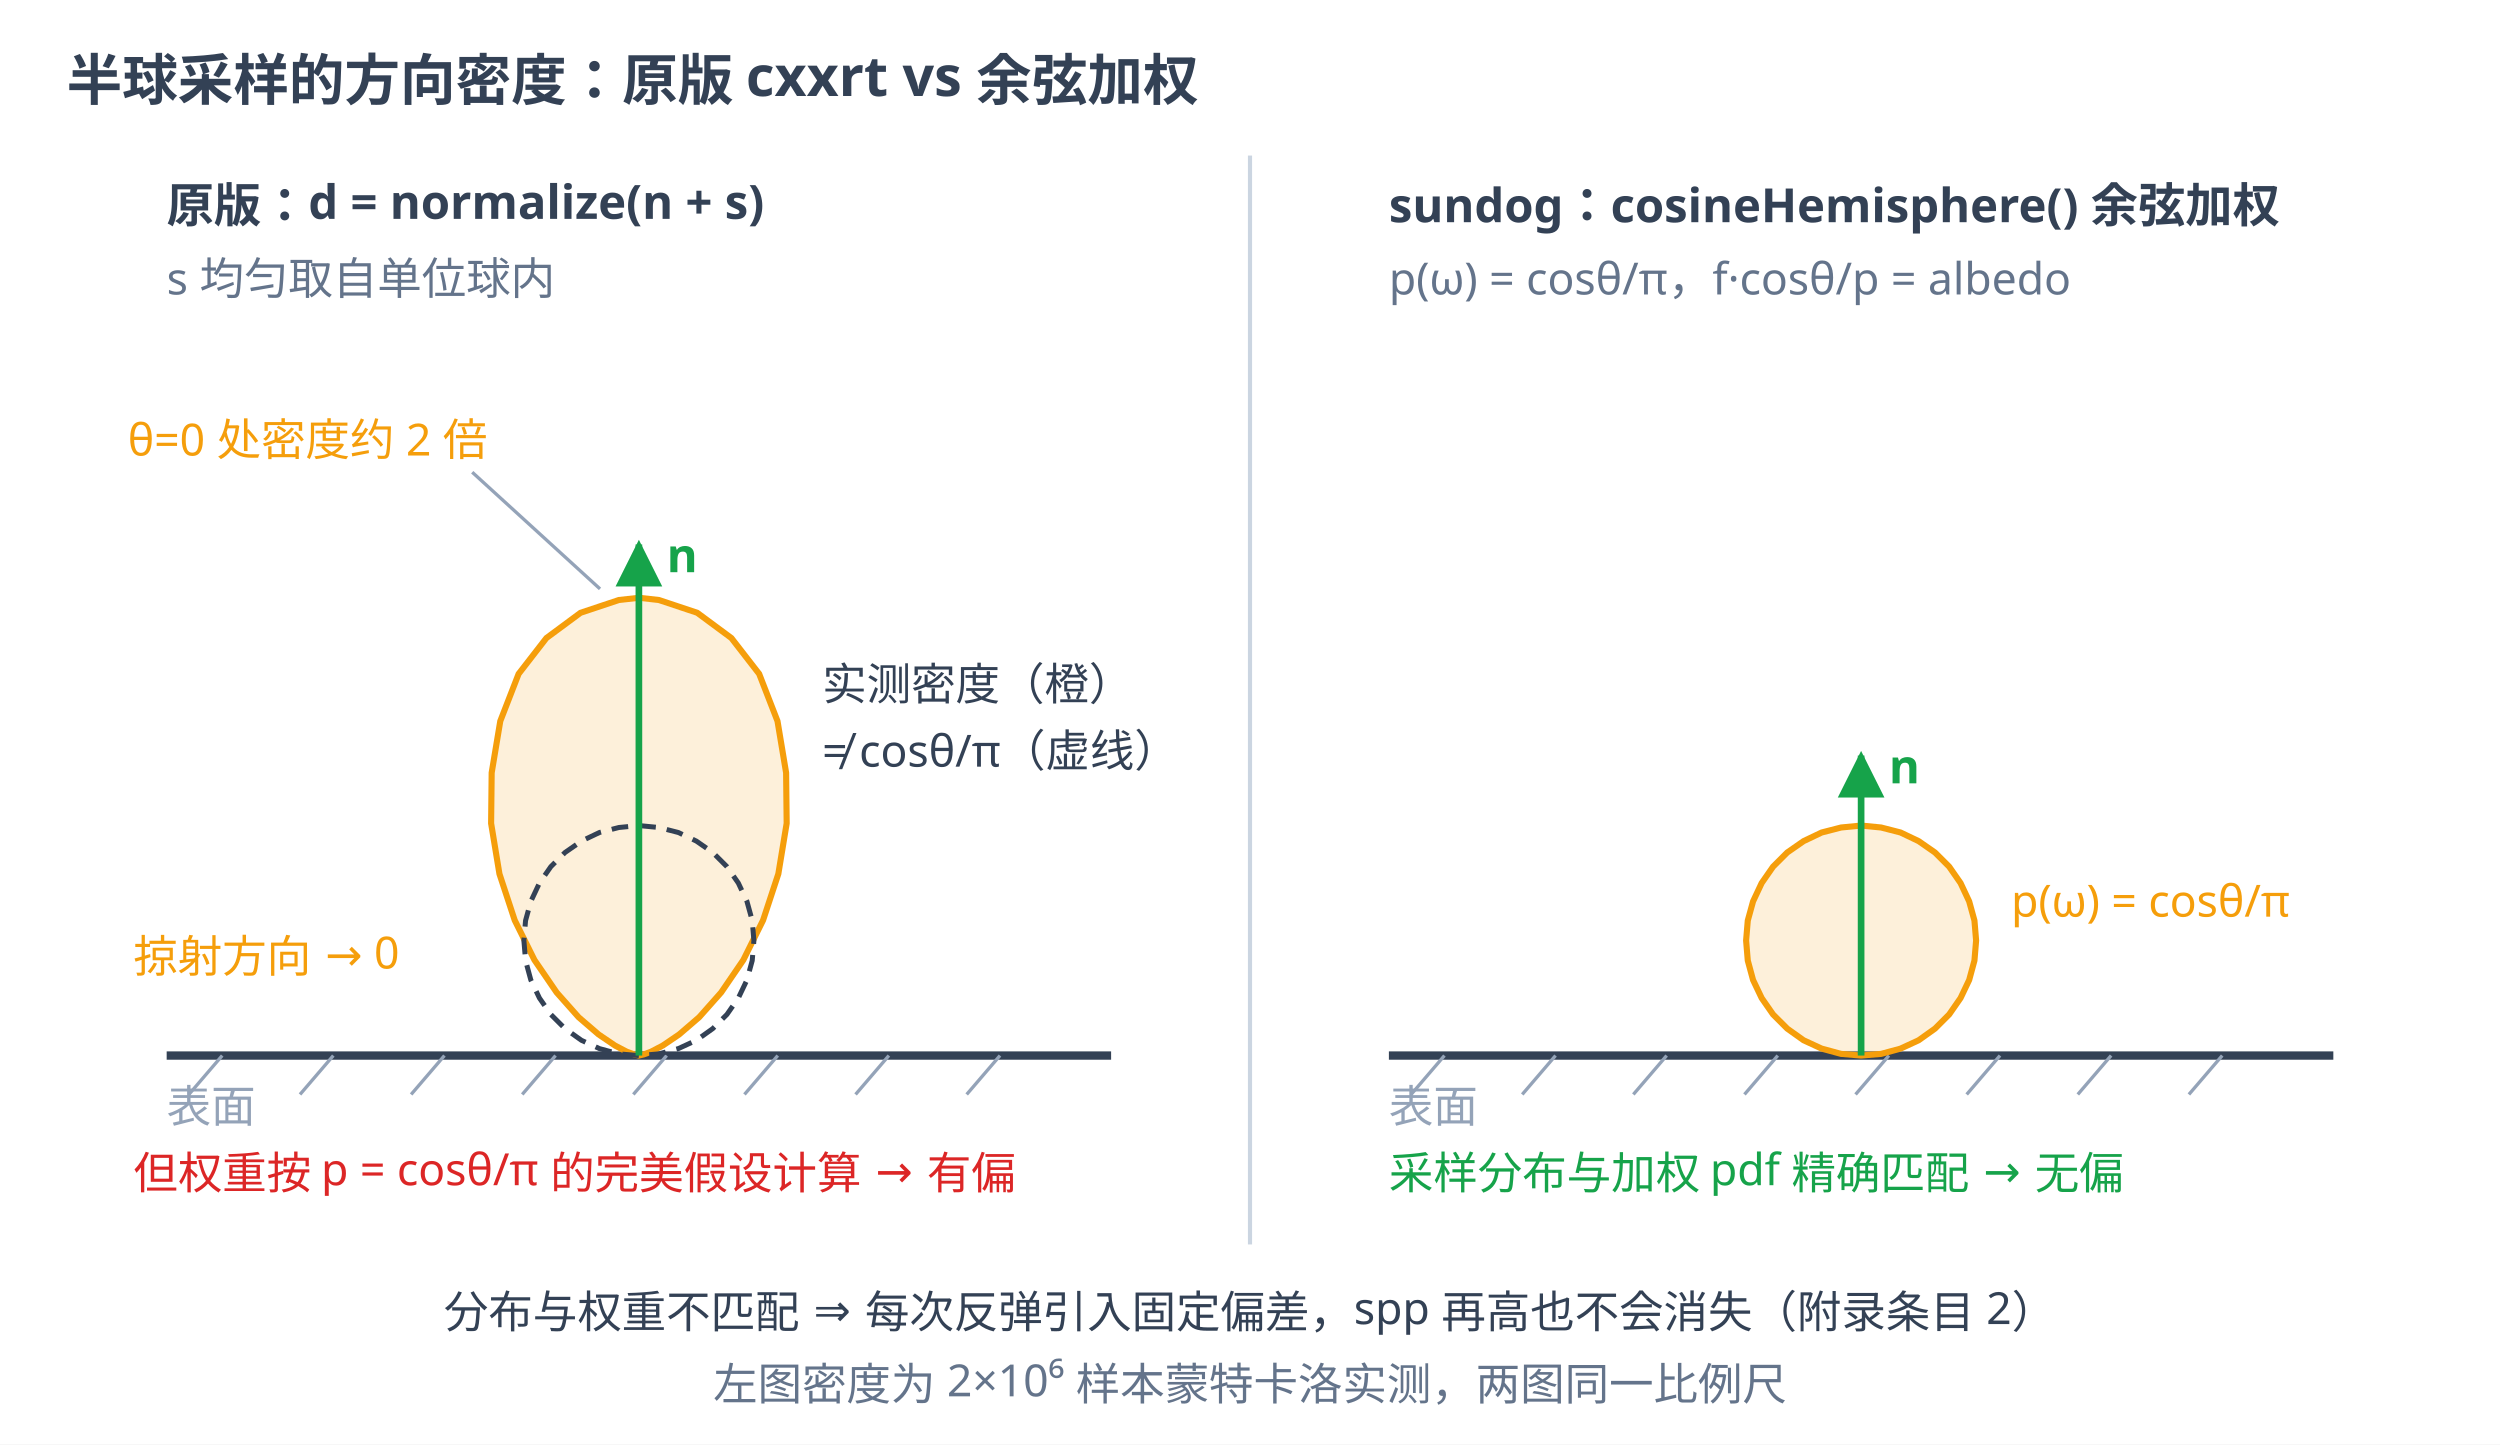
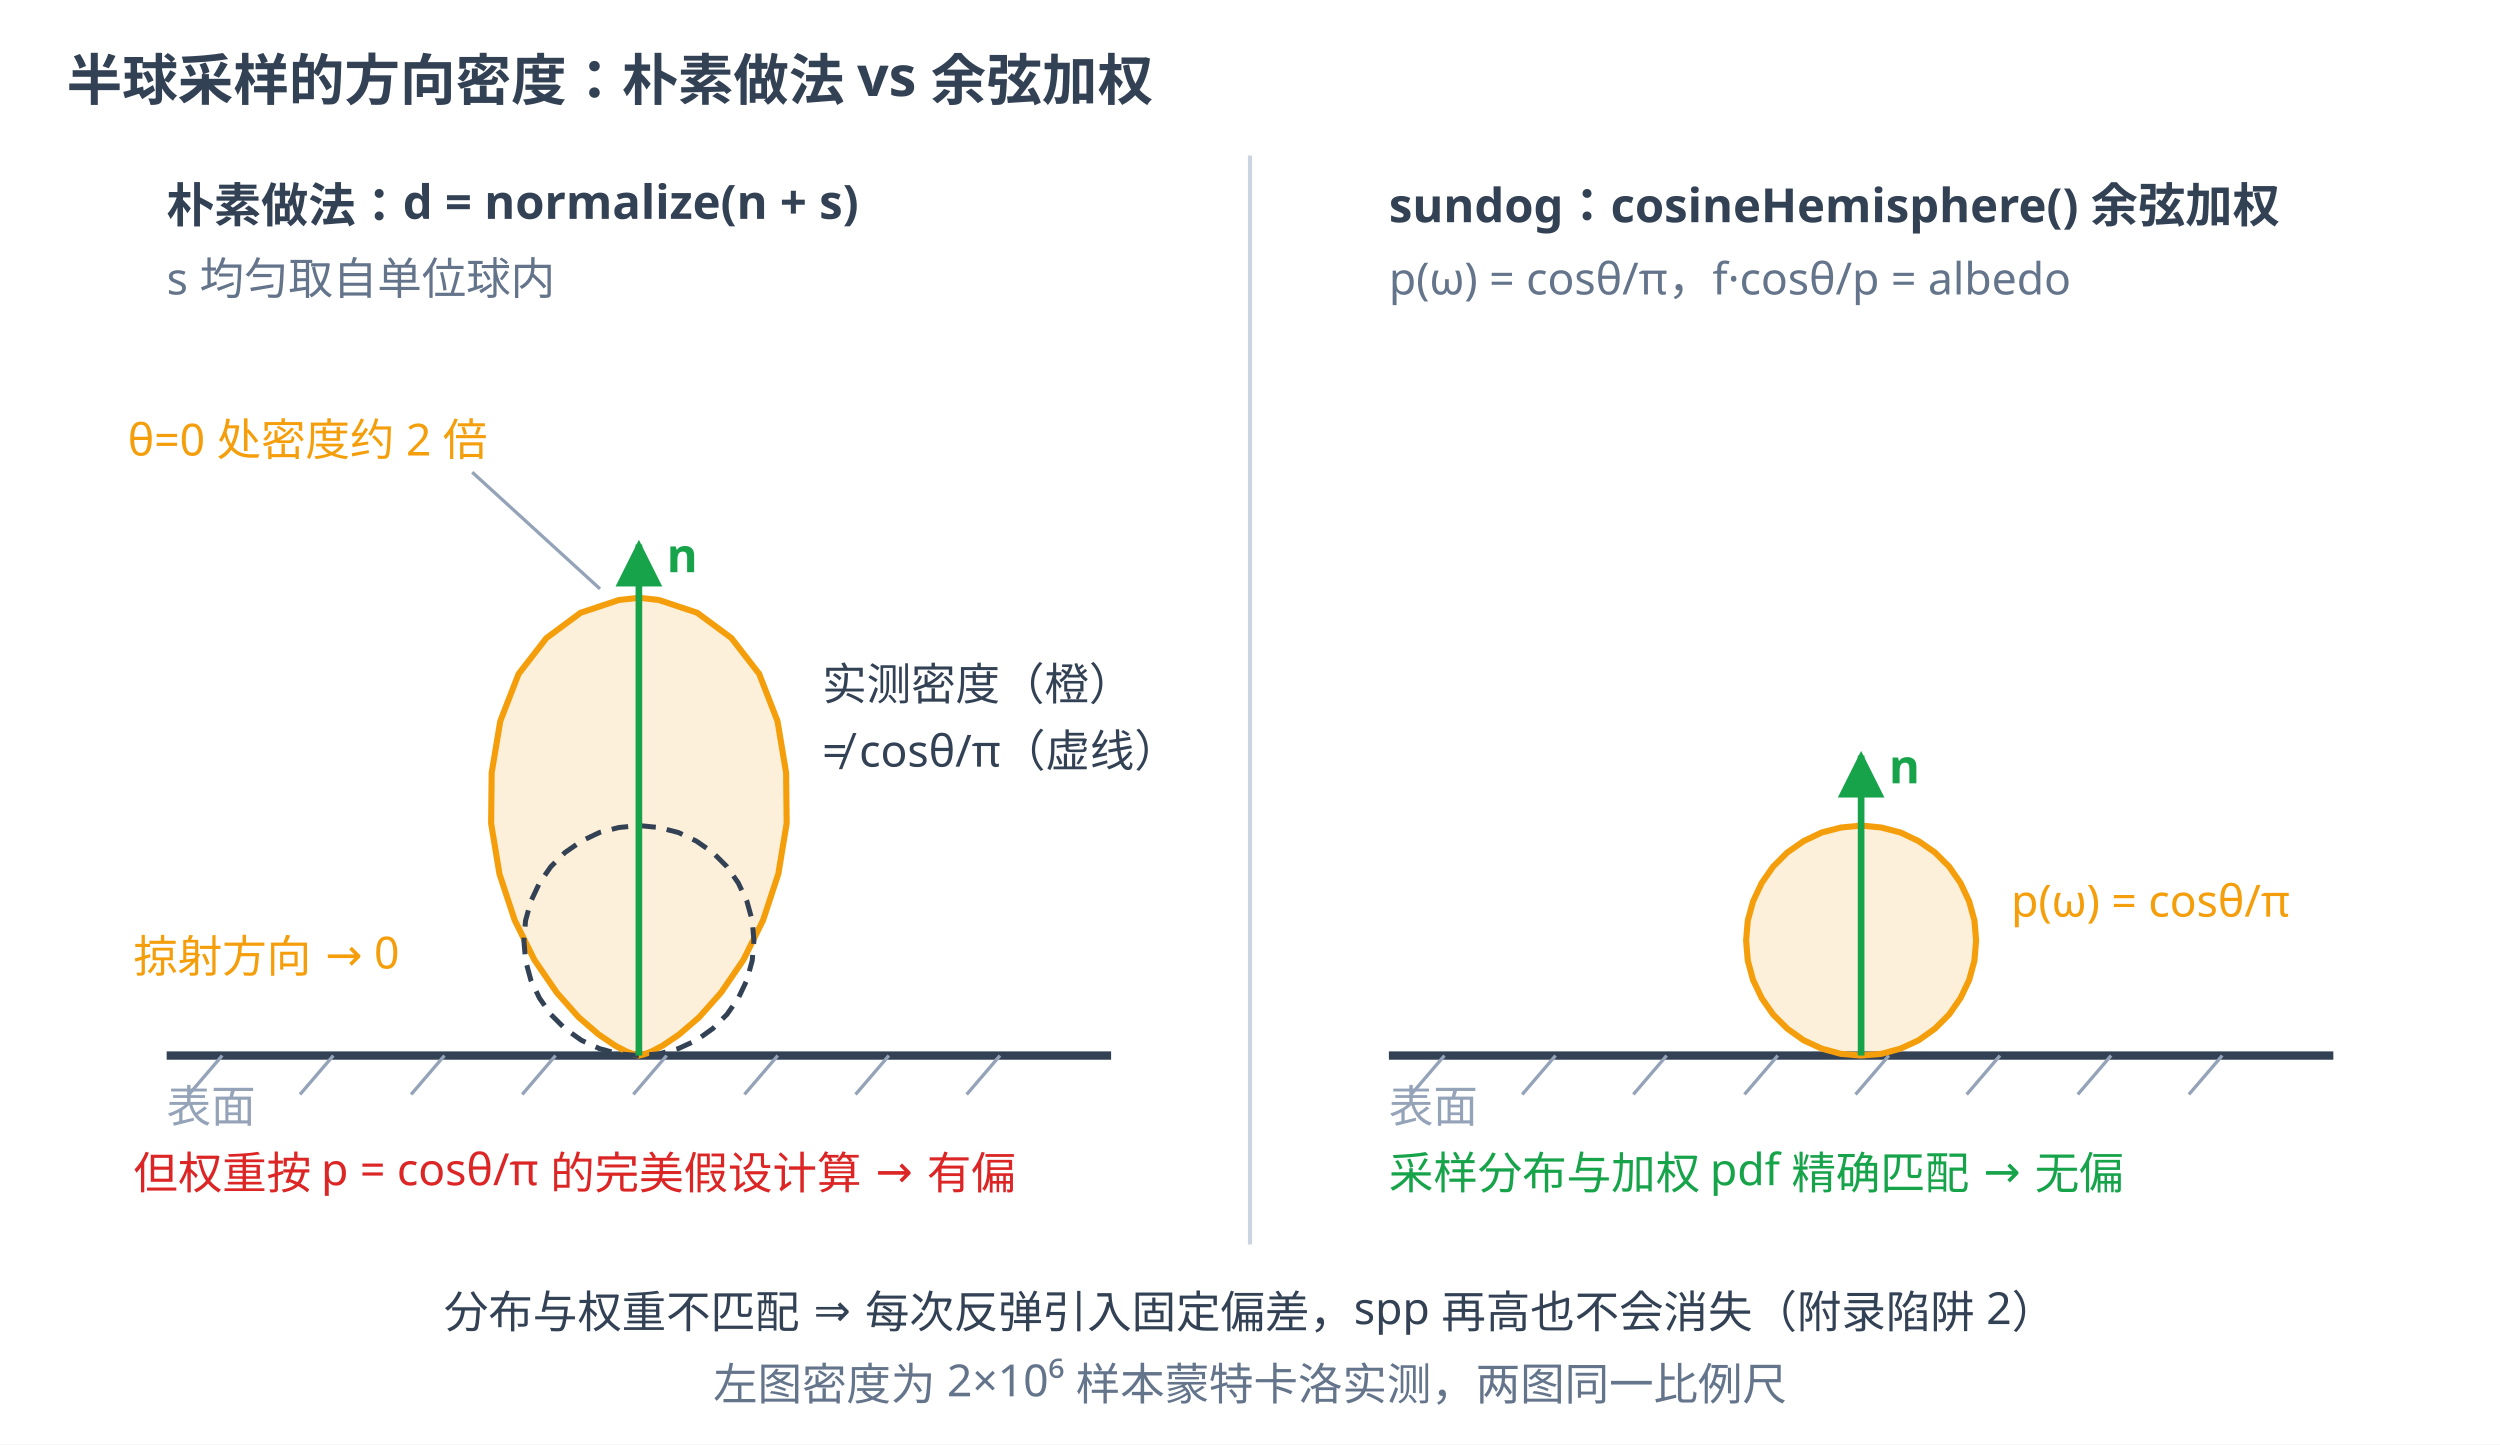
<svg xmlns="http://www.w3.org/2000/svg" width="900" height="520" viewBox="0 0 900 520" font-family="sans-serif">
  <defs>
    <marker id="ar-n" viewBox="0 0 10 10" refX="9" refY="5" markerWidth="7" markerHeight="7" orient="auto-start-reverse">
      <path d="M0,0 L10,5 L0,10 z" fill="#16A34A" />
    </marker>
  </defs>
  <rect x="0" y="0" width="900" height="520" fill="#FFFFFF" />
-   <text x="24" y="36" font-size="20" font-weight="bold" fill="#334155">半球采样的方向密度：原版 cxxrt vs 余弦加权</text>
+   <text x="24" y="36" font-size="20" font-weight="bold" fill="#334155">半球采样的方向密度：朴素做法 vs 余弦加权</text>
  <line x1="450" y1="56" x2="450" y2="448" stroke="#CBD5E1" stroke-width="1.5" />
-   <text x="60" y="80" font-size="17" font-weight="bold" fill="#334155">原版：d = normalize(n + s)</text>
+   <text x="60" y="80" font-size="17" font-weight="bold" fill="#334155">朴素做法：d = normalize(n + s)</text>
  <text x="60" y="106" font-size="16" fill="#64748B">s 均匀取自单位球内</text>
  <text x="296" y="252" font-size="16" fill="#334155">实测密度（橙）</text>
  <text x="296" y="276" font-size="16" fill="#334155">≠ cosθ/π（虚线）</text>
  <line x1="60" y1="380" x2="400" y2="380" stroke="#334155" stroke-width="3" />
  <g stroke="#94A3B8" stroke-width="1.2">
    <line x1="80" y1="380" x2="68" y2="394" />
    <line x1="120" y1="380" x2="108" y2="394" />
    <line x1="160" y1="380" x2="148" y2="394" />
    <line x1="200" y1="380" x2="188" y2="394" />
    <line x1="240" y1="380" x2="228" y2="394" />
    <line x1="280" y1="380" x2="268" y2="394" />
    <line x1="320" y1="380" x2="308" y2="394" />
    <line x1="360" y1="380" x2="348" y2="394" />
  </g>
  <text x="60" y="404" font-size="16" fill="#94A3B8">表面</text>
  <polygon points="230.0,380.0 229.6,379.9 228.3,379.6 225.6,378.6 221.4,376.4 215.5,372.4 208.3,366.2 200.4,357.3 192.4,345.6 185.3,331.3 179.8,314.6 176.8,296.4 177.0,278.2 180.1,259.6 186.7,242.6 196.7,229.7 209.0,220.6 222.8,216.0 230.0,215.2 237.2,216.0 251.0,220.6 263.3,229.7 273.3,242.6 279.9,259.6 283.0,278.2 283.2,296.4 280.2,314.6 274.7,331.3 267.6,345.6 259.6,357.3 251.7,366.2 244.5,372.4 238.6,376.4 234.4,378.6 231.7,379.6 230.4,379.9 230.0,380.0" fill="#F59E0B" fill-opacity="0.15" stroke="#F59E0B" stroke-width="2.2" />
  <polyline points="230.0,380.0 222.8,379.4 215.8,377.5 209.3,374.5 203.4,370.3 198.3,365.2 194.2,359.3 191.1,352.8 189.2,345.8 188.6,338.6 189.2,331.4 191.1,324.5 194.2,317.9 198.3,312.0 203.4,306.9 209.3,302.8 215.8,299.7 222.8,297.9 230.0,297.2 237.2,297.9 244.2,299.7 250.7,302.8 256.6,306.9 261.7,312.0 265.8,317.9 268.9,324.5 270.8,331.4 271.4,338.6 270.8,345.8 268.9,352.8 265.8,359.3 261.7,365.2 256.6,370.3 250.7,374.5 244.2,377.5 237.2,379.4 230.0,380.0" fill="none" stroke="#334155" stroke-width="1.8" stroke-dasharray="6 4" />
  <line x1="230" y1="380" x2="230" y2="196" stroke="#16A34A" stroke-width="2.4" marker-end="url(#ar-n)" />
  <text x="240" y="206" font-size="17" font-weight="bold" fill="#16A34A">n</text>
  <text x="46" y="164" font-size="16" fill="#F59E0B">θ=0 处密度约 2 倍</text>
  <line x1="170" y1="170" x2="216" y2="212" stroke="#94A3B8" stroke-width="1.2" />
  <text x="48" y="350" font-size="16" fill="#F59E0B">掠射方向 → 0</text>
  <text x="48" y="428" font-size="16" fill="#DC2626">但权重按 p = cosθ/π 的完美假设计算 → 有偏</text>
  <text x="500" y="80" font-size="17" font-weight="bold" fill="#334155">sundog：cosineHemisphere() 余弦加权</text>
  <text x="500" y="106" font-size="16" fill="#64748B">p(ω) = cosθ/π，f·cosθ/p = albedo</text>
  <line x1="500" y1="380" x2="840" y2="380" stroke="#334155" stroke-width="3" />
  <g stroke="#94A3B8" stroke-width="1.2">
    <line x1="520" y1="380" x2="508" y2="394" />
    <line x1="560" y1="380" x2="548" y2="394" />
    <line x1="600" y1="380" x2="588" y2="394" />
    <line x1="640" y1="380" x2="628" y2="394" />
    <line x1="680" y1="380" x2="668" y2="394" />
    <line x1="720" y1="380" x2="708" y2="394" />
    <line x1="760" y1="380" x2="748" y2="394" />
    <line x1="800" y1="380" x2="788" y2="394" />
  </g>
  <text x="500" y="404" font-size="16" fill="#94A3B8">表面</text>
  <polygon points="670.0,380.0 662.8,379.4 655.8,377.5 649.3,374.5 643.4,370.3 638.3,365.2 634.2,359.3 631.1,352.8 629.2,345.8 628.6,338.6 629.2,331.4 631.1,324.5 634.2,317.9 638.3,312.0 643.4,306.9 649.3,302.8 655.8,299.7 662.8,297.9 670.0,297.2 677.2,297.9 684.2,299.7 690.7,302.8 696.6,306.9 701.7,312.0 705.8,317.9 708.9,324.5 710.8,331.4 711.4,338.6 710.8,345.8 708.9,352.8 705.8,359.3 701.7,365.2 696.6,370.3 690.7,374.5 684.2,377.5 677.2,379.4 670.0,380.0" fill="#F59E0B" fill-opacity="0.15" stroke="#F59E0B" stroke-width="2.2" />
  <line x1="670" y1="380" x2="670" y2="272" stroke="#16A34A" stroke-width="2.4" marker-end="url(#ar-n)" />
  <text x="680" y="282" font-size="17" font-weight="bold" fill="#16A34A">n</text>
  <text x="724" y="330" font-size="16" fill="#F59E0B">p(ω) = cosθ/π</text>
  <text x="500" y="428" font-size="16" fill="#16A34A">采样分布与加权 pdf 精确匹配 → 无偏</text>
-   <text x="450" y="478" font-size="16" fill="#334155" text-anchor="middle">分布与权重不匹配 ⇒ 每次反弹引入固定偏差，spp 再高也不会消失（附录条目 2）</text>
+   <text x="450" y="478" font-size="16" fill="#334155" text-anchor="middle">分布与权重不匹配 ⇒ 每次反弹引入固定偏差，spp 再高也不会消失（附录陷阱 2）</text>
  <text x="450" y="504" font-size="16" fill="#64748B" text-anchor="middle">左图密度为 2×10⁶ 样本蒙特卡洛实测，两图同一比例尺</text>
</svg>
